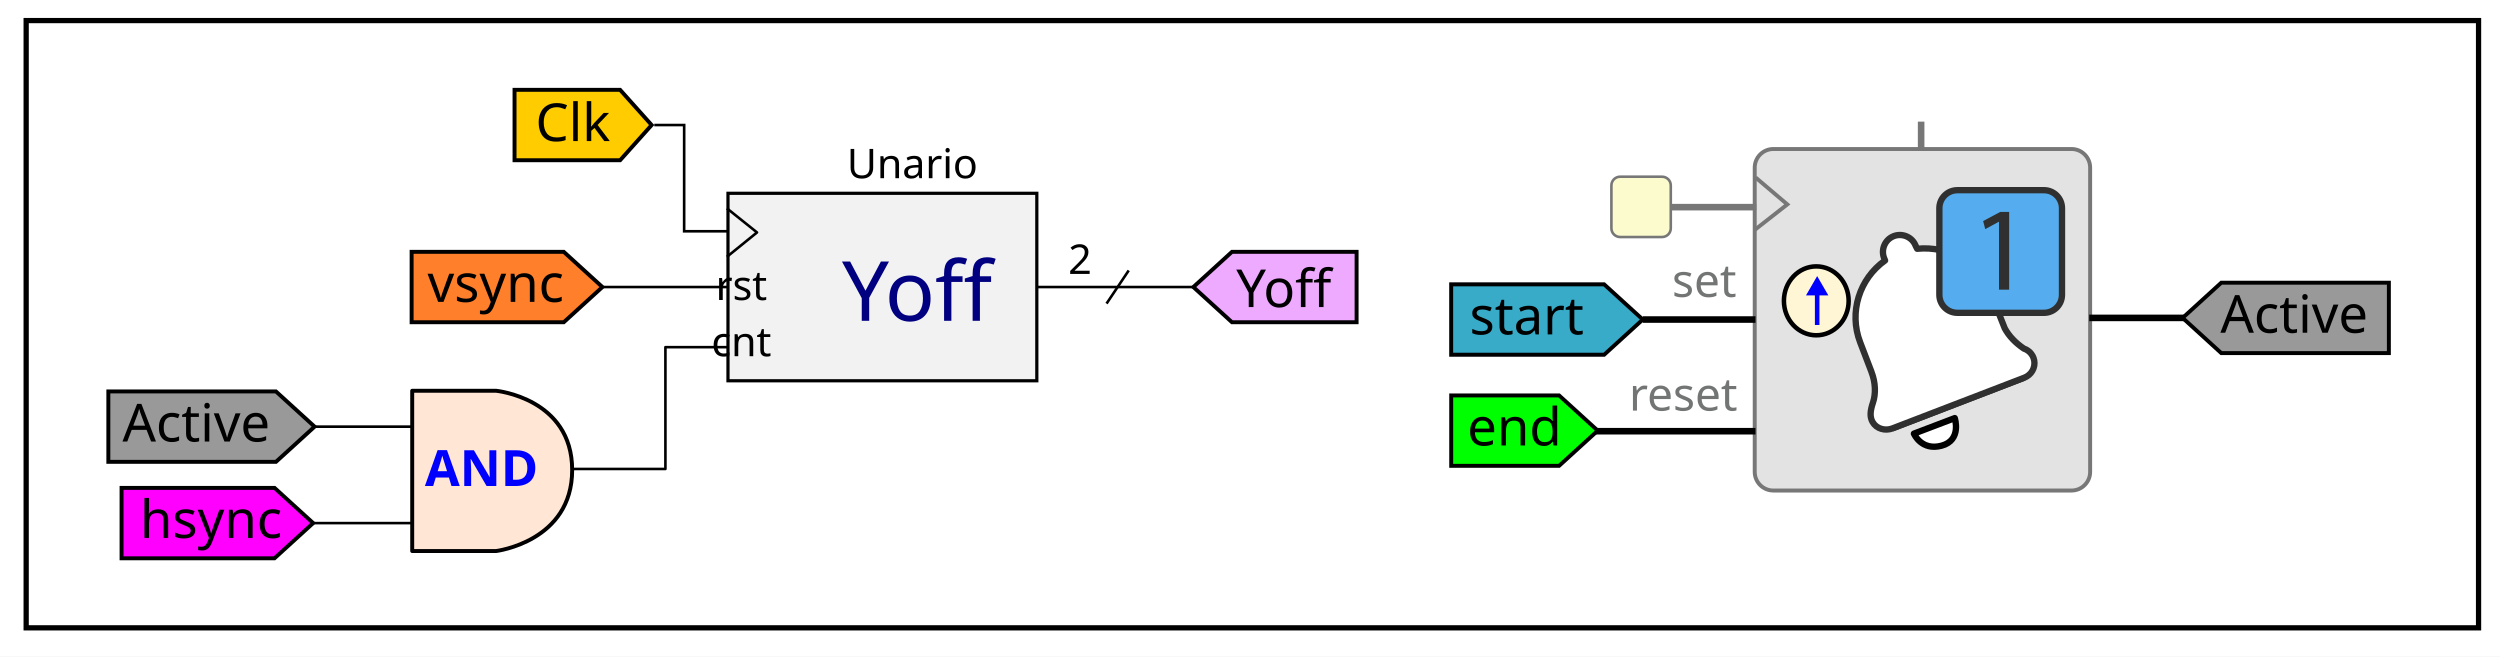
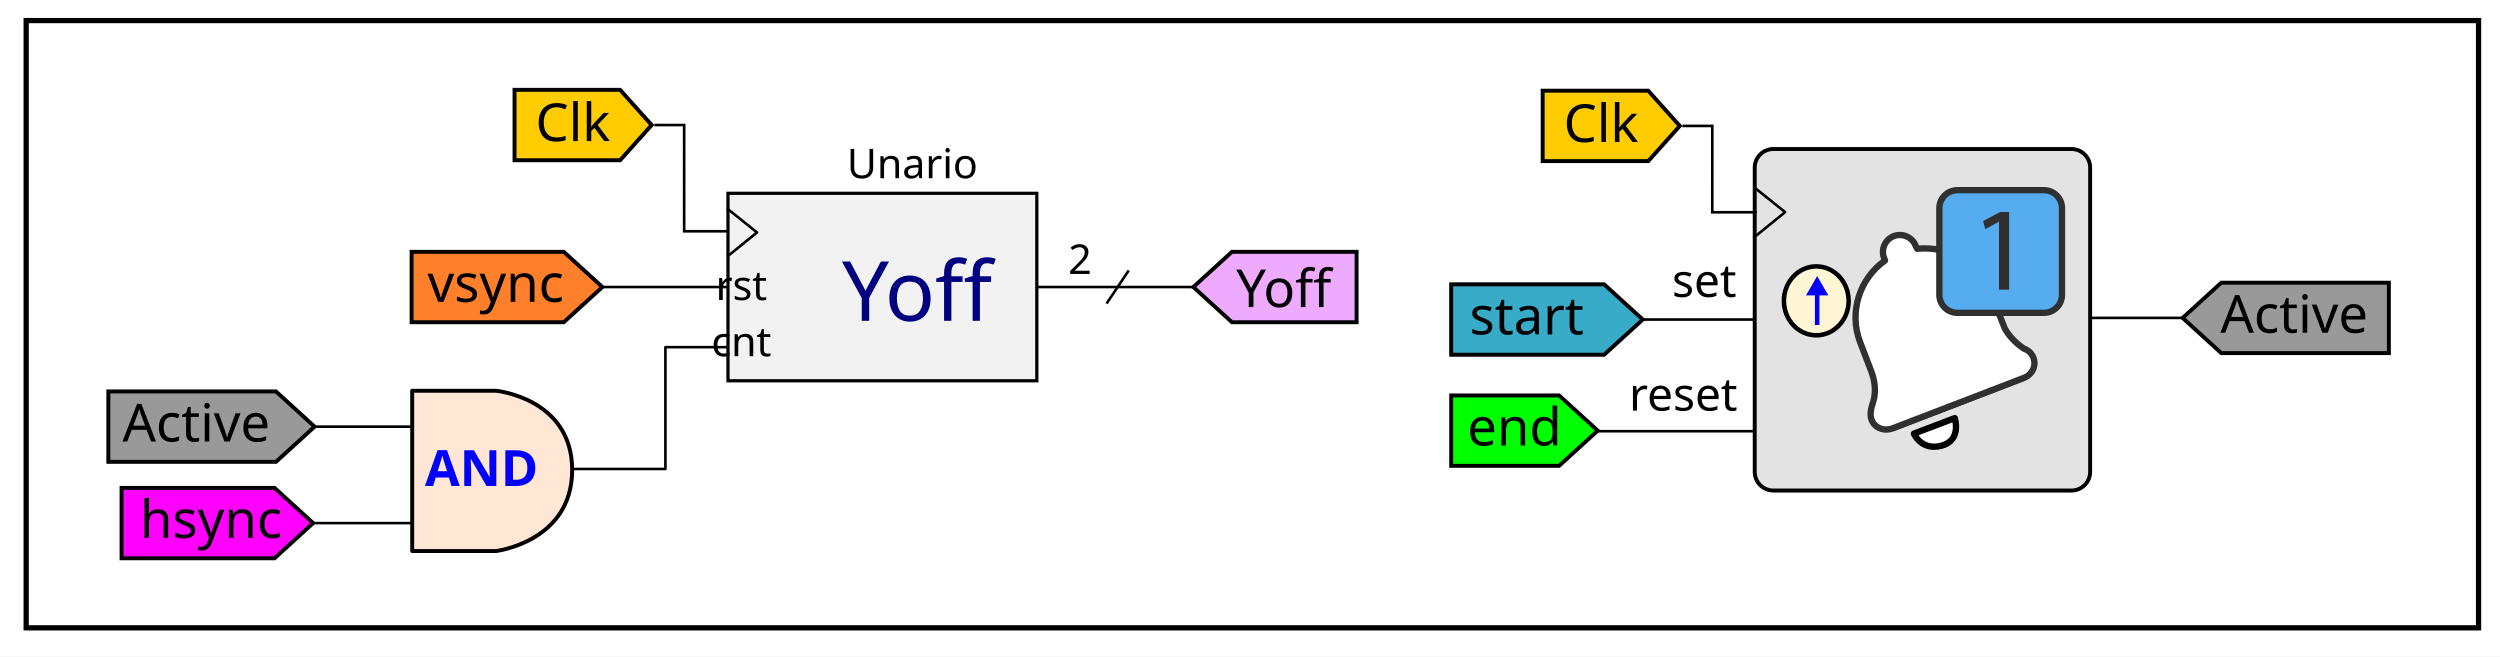
<svg xmlns="http://www.w3.org/2000/svg" width="503.535mm" height="132.23mm" viewBox="0 0 503.535 132.23" version="1.1" id="svg1" xml:space="preserve">
  <defs id="defs1">
    <marker style="overflow:visible" id="TriangleOutM-60" refX="0" refY="0" orient="auto">
      <path transform="scale(0.4)" style="fill:#0000ff;fill-opacity:1;fill-rule:evenodd;stroke:#0000ff;stroke-width:1pt;stroke-opacity:1" d="M 5.77,0 -2.88,5 V -5 Z" id="path988" />
    </marker>
  </defs>
  <g id="layer2" transform="translate(27.25544,5.900957)" style="display:inline">
    <rect style="fill:#ffffff;stroke:none;stroke-width:0.529;stroke-dasharray:none" id="rect17" width="503.535" height="132.23" x="-27.255" y="-5.901" />
    <rect style="fill:none;stroke:#000000;stroke-width:1.058;stroke-dasharray:none" id="rect10" width="493.946" height="122.311" x="-21.986" y="-1.757" />
  </g>
  <g id="layer1" style="display:inline" transform="translate(19.18611)">
    <path id="path6951" style="display:inline;fill:#999999;stroke:#000000;stroke-width:0.794;stroke-miterlimit:4;stroke-dasharray:none;stroke-opacity:1" d="M 2.637,78.845 H 36.394 l 7.781,7.09 -7.781,7.09 H 2.637 Z" />
    <text xml:space="preserve" style="font-style:normal;font-weight:normal;font-size:10.583px;line-height:1.25;font-family:sans-serif;display:inline;fill:#000000;fill-opacity:1;stroke:none;stroke-width:0.265" x="5.48" y="88.925" id="text6955">
      <tspan x="5.48" y="88.925" style="font-style:normal;font-variant:normal;font-weight:500;font-stretch:normal;font-family:Ubuntu;-inkscape-font-specification:'Ubuntu Medium';stroke-width:0.265" id="tspan6953">Active</tspan>
    </text>
    <path id="path1" style="display:inline;fill:#ff00ff;stroke:#000000;stroke-width:0.794;stroke-miterlimit:4;stroke-dasharray:none;stroke-opacity:1" d="M 5.298,98.265 H 36.107 l 7.781,7.09 -7.781,7.09 H 5.298 Z" />
    <text xml:space="preserve" style="font-style:normal;font-weight:normal;font-size:10.583px;line-height:1.25;font-family:sans-serif;display:inline;fill:#000000;fill-opacity:1;stroke:none;stroke-width:0.265" x="8.999" y="108.345" id="text1">
      <tspan x="8.999" y="108.345" style="font-style:normal;font-variant:normal;font-weight:500;font-stretch:normal;font-family:Ubuntu;-inkscape-font-specification:'Ubuntu Medium';stroke-width:0.265" id="tspan1">hsync</tspan>
    </text>
    <path id="path335" style="display:inline;fill:#ffcc00;stroke:#000000;stroke-width:0.794;stroke-miterlimit:4;stroke-dasharray:none;stroke-opacity:1" d="m 84.449,18.096 h 21.263 l 6.352,7.09 -6.352,7.09 H 84.449 Z" />
    <text xml:space="preserve" style="font-style:normal;font-weight:normal;font-size:10.583px;line-height:1.25;font-family:sans-serif;display:inline;fill:#000000;fill-opacity:1;stroke:none;stroke-width:0.265" x="88.672" y="28.419" id="text335">
      <tspan x="88.672" y="28.419" style="font-style:normal;font-variant:normal;font-weight:normal;font-stretch:normal;font-family:Ubuntu;-inkscape-font-specification:Ubuntu;stroke-width:0.265" id="tspan335">Clk</tspan>
    </text>
    <rect style="display:inline;fill:#f2f2f2;stroke:#000000;stroke-width:0.646;stroke-miterlimit:4;stroke-dasharray:none;stroke-opacity:1" id="rect335" width="62.205" height="37.762" x="127.439" y="38.932" />
    <path style="display:inline;fill:none;stroke:#000000;stroke-width:0.529;stroke-linecap:butt;stroke-linejoin:round;stroke-miterlimit:4;stroke-dasharray:none;stroke-opacity:1" d="m 127.225,41.963 6.059,4.853 -6.059,4.913" id="path336" />
    <text xml:space="preserve" style="font-style:normal;font-variant:normal;font-weight:normal;font-stretch:normal;font-size:16.715px;line-height:1.25;font-family:Ubuntu;-inkscape-font-specification:Ubuntu;display:inline;fill:#000080;fill-opacity:1;stroke:none;stroke-width:0.654" x="150.397" y="64.613" id="text336">
      <tspan x="150.397" y="64.613" style="font-style:normal;font-variant:normal;font-weight:normal;font-stretch:normal;font-family:Ubuntu;-inkscape-font-specification:Ubuntu;fill:#000080;stroke-width:0.654" id="tspan336">Yoff</tspan>
    </text>
    <path style="display:inline;fill:none;stroke:#000000;stroke-width:0.529;stroke-dasharray:none;stroke-opacity:1" d="m 112.597,25.186 h 6.017 l -0.004,21.396 v 0 h 8.981" id="path337" />
    <path style="fill:none;stroke:#000000;stroke-width:0.529;stroke-linejoin:round;stroke-dasharray:none" d="m 189.644,57.813 h 31.523" id="path338" />
    <path style="fill:#000000;stroke:#000000;stroke-width:0.529;stroke-linejoin:round;stroke-dasharray:none" d="m 203.685,61.151 4.467,-6.675" id="path340" />
    <text xml:space="preserve" style="font-size:8.274px;font-family:Ubuntu;-inkscape-font-specification:Ubuntu;text-align:center;writing-mode:lr-tb;direction:ltr;text-anchor:middle;fill:#000000;stroke-width:0.529" x="203.717" y="55.181" id="text340">
      <tspan style="font-style:normal;font-variant:normal;font-weight:normal;font-stretch:normal;font-family:Ubuntu;-inkscape-font-specification:Ubuntu;fill:#000000;stroke-width:0.529" x="203.717" y="55.181" id="tspan340">2</tspan>
    </text>
    <path style="fill:none;stroke:#000000;stroke-width:0.529;stroke-linejoin:round;stroke-dasharray:none" d="M 96.055,94.457 H 114.837 V 69.925 h 12.603" id="path345" />
    <path id="path353" style="display:inline;fill:#ff7f2a;stroke:#000000;stroke-width:0.794;stroke-miterlimit:4;stroke-dasharray:none;stroke-opacity:1" d="m 63.72,50.723 h 30.644 l 7.781,7.09 -7.781,7.09 H 63.72 Z" />
    <text xml:space="preserve" style="font-style:normal;font-weight:normal;font-size:10.583px;line-height:1.25;font-family:sans-serif;display:inline;fill:#000000;fill-opacity:1;stroke:none;stroke-width:0.265" x="66.925" y="60.803" id="text353">
      <tspan x="66.925" y="60.803" style="font-style:normal;font-variant:normal;font-weight:500;font-stretch:normal;font-family:Ubuntu;-inkscape-font-specification:'Ubuntu Medium';stroke-width:0.265" id="tspan353">vsync</tspan>
    </text>
    <path style="fill:none;stroke:#000000;stroke-width:0.529;stroke-linejoin:round;stroke-dasharray:none" d="m 102.145,57.813 h 25.294" id="path354" />
    <g id="g355" transform="translate(-74.48901,100.1509)">
      <path id="path355" style="display:inline;fill:#eeaaff;stroke:#000000;stroke-width:0.794;stroke-miterlimit:4;stroke-dasharray:none;stroke-opacity:1" d="m 328.54,-49.428 h -25.102 l -7.781,7.09 7.781,7.09 h 25.102 z" />
      <text xml:space="preserve" style="font-style:normal;font-weight:normal;font-size:10.583px;line-height:1.25;font-family:sans-serif;display:inline;fill:#000000;fill-opacity:1;stroke:none;stroke-width:0.265" x="304.301" y="-38.3" id="text355">
        <tspan x="304.301" y="-38.3" style="font-style:normal;font-variant:normal;font-weight:500;font-stretch:normal;font-family:Ubuntu;-inkscape-font-specification:'Ubuntu Medium';stroke-width:0.265" id="tspan355">Yoff</tspan>
      </text>
    </g>
    <path style="display:inline;fill:#ffe6d5;stroke:#000000;stroke-width:0.794;stroke-linejoin:round;stroke-miterlimit:4;stroke-dasharray:none" id="path6-6" d="M 80.726,110.988 H 63.838 V 78.705 h 16.888 c 0,0 15.33,1.497 15.33,15.954 0,14.456 -15.33,16.329 -15.33,16.329 z" />
    <path style="display:inline;fill:none;stroke:#000000;stroke-width:0.529;stroke-linecap:round;stroke-miterlimit:4;stroke-dasharray:none" id="path8-3" d="m 44.175,85.935 h 19.623 m -19.623,19.426 h 19.623" />
    <text xml:space="preserve" style="font-style:normal;font-weight:normal;font-size:2.093px;line-height:0%;font-family:sans-serif;letter-spacing:0px;word-spacing:0px;display:inline;fill:#0000ff;fill-opacity:1;stroke:none;stroke-width:0.265px;stroke-linecap:butt;stroke-linejoin:miter;stroke-opacity:1" x="66.064" y="98.386" id="text4142-5" transform="scale(1.005023,0.9950024)">
      <tspan id="tspan4144-6" x="66.064" y="98.386" style="font-style:normal;font-variant:normal;font-weight:bold;font-stretch:normal;font-size:10.124px;line-height:1.25;font-family:sans-serif;-inkscape-font-specification:'sans-serif Bold';stroke-width:0.265px">AND</tspan>
    </text>
    <text xml:space="preserve" style="font-size:8.274px;font-family:Ubuntu;-inkscape-font-specification:Ubuntu;text-align:center;writing-mode:lr-tb;direction:ltr;text-anchor:middle;fill:#000000;stroke-width:0.529" x="169.947" y="35.9" id="text341">
      <tspan style="font-style:normal;font-variant:normal;font-weight:normal;font-stretch:normal;font-family:Ubuntu;-inkscape-font-specification:Ubuntu;fill:#000000;stroke-width:0.529" x="169.947" y="35.9" id="tspan341">Unario</tspan>
    </text>
    <text xml:space="preserve" style="font-size:8.274px;font-family:Ubuntu;-inkscape-font-specification:Ubuntu;text-align:center;writing-mode:lr-tb;direction:ltr;text-anchor:middle;fill:#000000;stroke-width:0.529" x="135.512" y="71.75" id="text350">
      <tspan style="font-style:normal;font-variant:normal;font-weight:normal;font-stretch:normal;font-family:Ubuntu;-inkscape-font-specification:Ubuntu;fill:#000000;stroke-width:0.529" x="135.512" y="71.75" id="tspan350">cnt</tspan>
    </text>
    <text xml:space="preserve" style="font-size:8.274px;font-family:Ubuntu;-inkscape-font-specification:Ubuntu;text-align:center;writing-mode:lr-tb;direction:ltr;text-anchor:middle;fill:#000000;stroke-width:0.529" x="135.512" y="60.429" id="text351">
      <tspan style="font-style:normal;font-variant:normal;font-weight:normal;font-stretch:normal;font-family:Ubuntu;-inkscape-font-specification:Ubuntu;fill:#000000;stroke-width:0.529" x="135.512" y="60.429" id="tspan351">rst</tspan>
    </text>
-     <rect ry="3.754" y="30.013" x="334.239" height="68.788" width="67.558" id="rect861" style="display:inline;fill:#e3e3e3;fill-opacity:1;stroke:#777777;stroke-width:0.794;stroke-linejoin:round;stroke-miterlimit:4;stroke-dasharray:none;stroke-opacity:1" rx="3.754" />
-     <path id="path865-3-6" d="m 316.453,41.724 h 18.091" style="display:inline;fill:none;stroke:#777777;stroke-width:1.323;stroke-linecap:butt;stroke-linejoin:miter;stroke-miterlimit:4;stroke-dasharray:none;stroke-opacity:1" />
-     <path id="path12143" d="m 401.613,64.03 h 19.148" style="display:inline;fill:none;stroke:#000000;stroke-width:1.323;stroke-linecap:butt;stroke-linejoin:miter;stroke-miterlimit:4;stroke-dasharray:none;stroke-opacity:1" />
-     <path id="path12147" d="m 367.757,29.838 v -5.339" style="display:inline;fill:none;stroke:#777777;stroke-width:1.323;stroke-linecap:butt;stroke-linejoin:miter;stroke-miterlimit:4;stroke-dasharray:none;stroke-opacity:1" />
-     <path style="fill:none;stroke:#777777;stroke-width:0.794;stroke-linecap:butt;stroke-linejoin:miter;stroke-dasharray:none;stroke-opacity:1" d="m 334.144,46.38 6.658,-5.212 -6.389,-5.422" id="path12205" />
-     <path id="path34555" d="m 311.691,64.36 h 22.699" style="display:inline;fill:none;stroke:#000000;stroke-width:1.323;stroke-linecap:butt;stroke-linejoin:miter;stroke-miterlimit:4;stroke-dasharray:none;stroke-opacity:1" />
-     <path id="path47939" d="m 302.238,86.851 h 32.152" style="display:inline;fill:none;stroke:#000000;stroke-width:1.323;stroke-linecap:butt;stroke-linejoin:miter;stroke-miterlimit:4;stroke-dasharray:none;stroke-opacity:1" />
-     <text xml:space="preserve" style="font-size:9.248px;line-height:1.25;font-family:sans-serif;fill:#737575;fill-opacity:1;stroke-width:0.265" x="317.583" y="59.801" id="text47943">
-       <tspan id="tspan47941" style="fill:#737575;fill-opacity:1;stroke-width:0.265" x="317.583" y="59.801">set</tspan>
+     <rect ry="3.754" y="30.013" x="334.239" height="68.788" width="67.558" id="rect861" style="display:inline;fill:#e3e3e3;fill-opacity:1;stroke:#000000;stroke-width:0.794;stroke-linejoin:round;stroke-miterlimit:4;stroke-dasharray:none;stroke-opacity:1" rx="3.754" />
+     <path id="path12143" d="m 401.613,64.03 h 19.148" style="display:inline;fill:none;stroke:#000000;stroke-width:0.529;stroke-linecap:butt;stroke-linejoin:miter;stroke-miterlimit:4;stroke-dasharray:none;stroke-opacity:1" />
+     <path id="path34555" d="m 311.691,64.36 h 22.699" style="display:inline;fill:none;stroke:#000000;stroke-width:0.529;stroke-linecap:butt;stroke-linejoin:miter;stroke-miterlimit:4;stroke-dasharray:none;stroke-opacity:1" />
+     <path id="path47939" d="m 302.238,86.851 h 32.152" style="display:inline;fill:none;stroke:#000000;stroke-width:0.529;stroke-linecap:butt;stroke-linejoin:miter;stroke-miterlimit:4;stroke-dasharray:none;stroke-opacity:1" />
+     <text xml:space="preserve" style="font-size:9.248px;line-height:1.25;font-family:sans-serif;fill:#000000;fill-opacity:1;stroke-width:0.265" x="317.583" y="59.801" id="text47943">
+       <tspan id="tspan47941" style="fill:#000000;fill-opacity:1;stroke-width:0.265" x="317.583" y="59.801">set</tspan>
    </text>
-     <text xml:space="preserve" style="font-size:9.248px;line-height:1.25;font-family:sans-serif;fill:#737575;fill-opacity:1;stroke-width:0.265" x="308.931" y="82.701" id="text49120">
-       <tspan id="tspan49118" style="fill:#737575;fill-opacity:1;stroke-width:0.265" x="308.931" y="82.701">reset</tspan>
+     <text xml:space="preserve" style="font-size:9.248px;line-height:1.25;font-family:sans-serif;fill:#000000;fill-opacity:1;stroke-width:0.265" x="308.931" y="82.701" id="text49120">
+       <tspan id="tspan49118" style="fill:#000000;fill-opacity:1;stroke-width:0.265" x="308.931" y="82.701">reset</tspan>
    </text>
    <g id="g89181" transform="matrix(0.1827144,0,0,0.1827144,339.6619,37.66672)">
      <g class="st0" id="Padding__x26__Artboard" style="display:none" transform="translate(-74.15696,175.1616)" />
      <g id="layer1-7" transform="translate(81.54316,3.027381)">
        <path class="st1" d="m 48.702,92.116 c -4.749,3.365 -8.956,7.305 -12.558,11.68 -5.995,7.279 -10.318,15.763 -12.69,24.809" id="path11" style="fill:none;stroke:#303030;stroke-width:6.776;stroke-linecap:round;stroke-linejoin:round;stroke-miterlimit:10" />
        <line style="fill:none;stroke:#303030;stroke-width:6.776;stroke-linecap:round;stroke-linejoin:round;stroke-miterlimit:10" id="line17" y2="262.802" y1="207.591" x2="41.298" x1="184.865" class="st1" />
        <path id="path21-3" style="fill:#ffffff;stroke:#303030;stroke-width:7;stroke-linecap:round;stroke-linejoin:round;stroke-miterlimit:10;stroke-dasharray:none" d="m 185.448,175.071 0.37,0.153 c 2.52,0.831 4.717,2.386 6.634,4.249 2.02,2.322 3.694,4.777 4.423,8.713 1.496,8.074 -3.287,16.05 -10.951,18.997 l -1.059,0.407 -143.568,55.211 -0.733,0.282 c -8.003,3.078 -17.551,0.461 -21.82,-6.975 -3.299,-5.748 -2.736,-12.198 0.419,-21.613 3.154,-9.414 2.86,-21.856 -1.645,-33.55 l 0.041,0.003 L 5.053,168.282 C -7.827,134.867 4.306,97.906 32.464,77.971 L 31.361,75.223 C 27.676,65.64 32.502,54.785 42.084,51.099 51.667,47.414 62.523,52.239 66.208,61.822 l 1.654,3.239 c 34.881,-3.556 68.594,15.855 81.319,49.329 l 15.24,38.432 c 4.794,8.723 11.831,15.955 21.028,22.248 z" />
        <path style="display:inline;fill:#ffffff;stroke:#000000;stroke-width:7;stroke-linecap:round;stroke-linejoin:round;stroke-miterlimit:4;stroke-dasharray:none;stroke-opacity:1" d="m 64.268,268.838 45.015,-17.114 c 0,0 7.964,24.295 -14.427,30.381 -22.391,6.085 -30.588,-13.266 -30.588,-13.266 z" id="path826" />
      </g>
      <g id="layer3-1" style="display:inline" transform="translate(78.07239,-0.1708348)">
        <rect style="opacity:1;fill:#55acee;fill-opacity:1;stroke:#303030;stroke-width:7;stroke-linecap:round;stroke-linejoin:round;stroke-miterlimit:10;stroke-dasharray:none;stroke-opacity:1" id="rect845" width="135.189" height="135.189" x="95.783" y="3.671" ry="19.847" rx="19.847" />
      </g>
      <g id="layer4-0" transform="translate(78.07239,-0.1708348)">
        <ellipse style="fill:#fff6d5;stroke:#000000;stroke-width:5;stroke-linecap:round;stroke-miterlimit:4;stroke-dasharray:none" id="path1211" cx="-39.888" cy="125.645" rx="35.684" ry="37.984" />
        <path class="st2" d="M 172.724,52.533 V 27.647 h -9.889 l -18.788,10.053 2.307,8.9 14.833,-8.076 h 0.33 v 14.009 27.523 33.292 h 2.143 9.065 V 107.085 72.31 52.533 Z" id="path7" style="display:inline;fill:#303030;stroke-width:14.425" />
        <path style="fill:#0000ff;stroke:#0000ff;stroke-width:5;stroke-linecap:butt;stroke-linejoin:miter;stroke-miterlimit:4;stroke-dasharray:none;stroke-opacity:1;marker-end:url(#TriangleOutM-60)" d="M -38.915,152.276 V 112.556" id="path841" />
      </g>
    </g>
-     <rect style="fill:#fbfbce;fill-opacity:1;stroke:#777777;stroke-width:0.529;stroke-linecap:round;stroke-linejoin:round;stroke-dasharray:none;stroke-opacity:1" id="rect10194" width="11.959" height="12.146" x="305.373" y="35.592" ry="1.755" rx="1.755" />
    <path id="path3" style="display:inline;fill:#999999;stroke:#000000;stroke-width:0.794;stroke-miterlimit:4;stroke-dasharray:none;stroke-opacity:1" d="m 461.965,56.94 h -33.757 l -7.781,7.09 7.781,7.09 h 33.757 z" />
    <text xml:space="preserve" style="font-style:normal;font-weight:normal;font-size:10.583px;line-height:1.25;font-family:sans-serif;display:inline;fill:#000000;fill-opacity:1;stroke:none;stroke-width:0.265" x="428.031" y="67.02" id="text3">
      <tspan x="428.031" y="67.02" style="font-style:normal;font-variant:normal;font-weight:500;font-stretch:normal;font-family:Ubuntu;-inkscape-font-specification:'Ubuntu Medium';stroke-width:0.265" id="tspan3">Active</tspan>
    </text>
    <path id="path4" style="display:inline;fill:#37abc8;stroke:#000000;stroke-width:0.794;stroke-miterlimit:4;stroke-dasharray:none;stroke-opacity:1" d="m 273.101,57.269 h 30.809 l 7.781,7.09 -7.781,7.09 h -30.809 z" />
    <text xml:space="preserve" style="font-style:normal;font-weight:normal;font-size:10.583px;line-height:1.25;font-family:sans-serif;display:inline;fill:#000000;fill-opacity:1;stroke:none;stroke-width:0.265" x="276.802" y="67.349" id="text4">
      <tspan x="276.802" y="67.349" style="font-style:normal;font-variant:normal;font-weight:500;font-stretch:normal;font-family:Ubuntu;-inkscape-font-specification:'Ubuntu Medium';stroke-width:0.265" id="tspan4">start</tspan>
    </text>
    <path id="path5" style="display:inline;fill:#00ff00;stroke:#000000;stroke-width:0.794;stroke-miterlimit:4;stroke-dasharray:none;stroke-opacity:1" d="m 273.109,79.645 h 21.728 l 7.781,7.09 -7.781,7.09 h -21.728 z" />
    <text xml:space="preserve" style="font-style:normal;font-weight:normal;font-size:10.583px;line-height:1.25;font-family:sans-serif;display:inline;fill:#000000;fill-opacity:1;stroke:none;stroke-width:0.265" x="276.338" y="89.725" id="text5">
      <tspan x="276.338" y="89.725" style="font-style:normal;font-variant:normal;font-weight:500;font-stretch:normal;font-family:Ubuntu;-inkscape-font-specification:'Ubuntu Medium';stroke-width:0.265" id="tspan5">end</tspan>
    </text>
+     <path id="path6" style="display:inline;fill:#ffcc00;stroke:#000000;stroke-width:0.794;stroke-miterlimit:4;stroke-dasharray:none;stroke-opacity:1" d="m 291.529,18.273 h 21.263 l 6.352,7.09 -6.352,7.09 h -21.263 z" />
+     <text xml:space="preserve" style="font-style:normal;font-weight:normal;font-size:10.583px;line-height:1.25;font-family:sans-serif;display:inline;fill:#000000;fill-opacity:1;stroke:none;stroke-width:0.265" x="295.752" y="28.597" id="text6">
+       <tspan x="295.752" y="28.597" style="font-style:normal;font-variant:normal;font-weight:normal;font-stretch:normal;font-family:Ubuntu;-inkscape-font-specification:Ubuntu;stroke-width:0.265" id="tspan6">Clk</tspan>
+     </text>
+     <path style="display:inline;fill:none;stroke:#000000;stroke-width:0.529;stroke-linecap:butt;stroke-linejoin:round;stroke-miterlimit:4;stroke-dasharray:none;stroke-opacity:1" d="m 334.305,37.873 6.059,4.853 -6.059,4.913" id="path8" />
+     <path style="display:inline;fill:none;stroke:#000000;stroke-width:0.529;stroke-dasharray:none;stroke-opacity:1" d="m 319.677,25.363 h 6.017 l -0.004,17.393 v 0 h 8.981" id="path9" />
  </g>
</svg>
